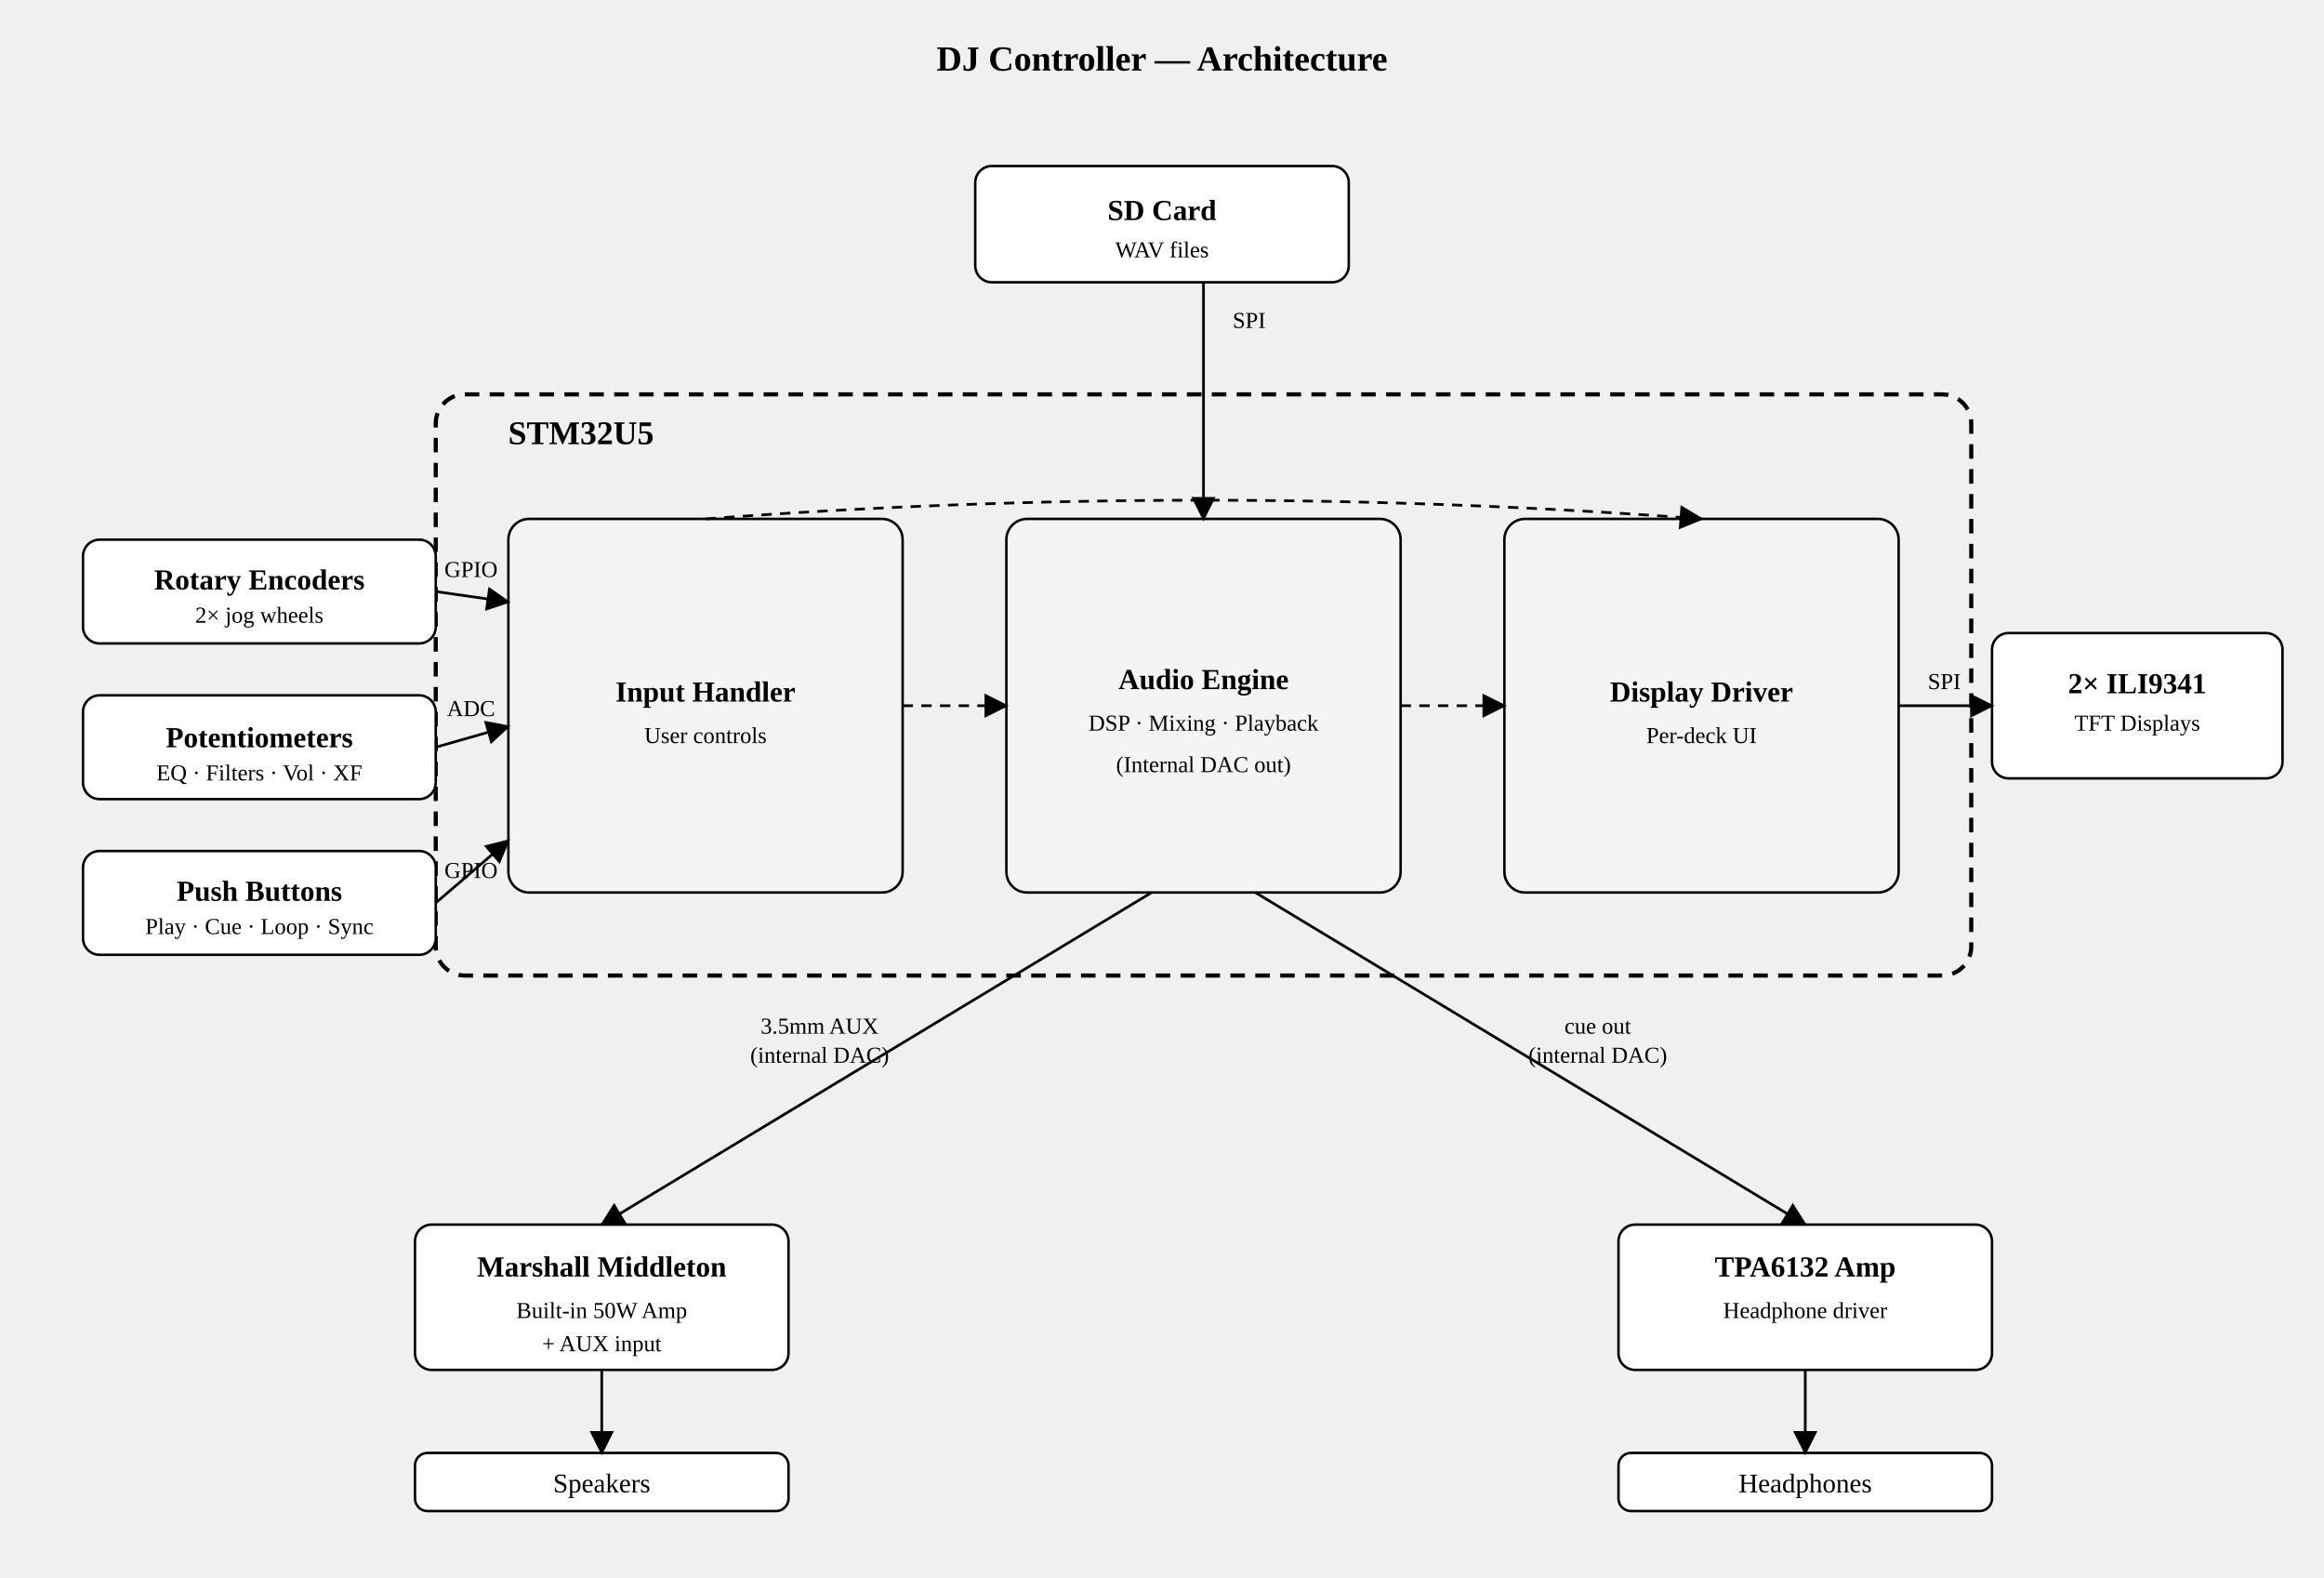
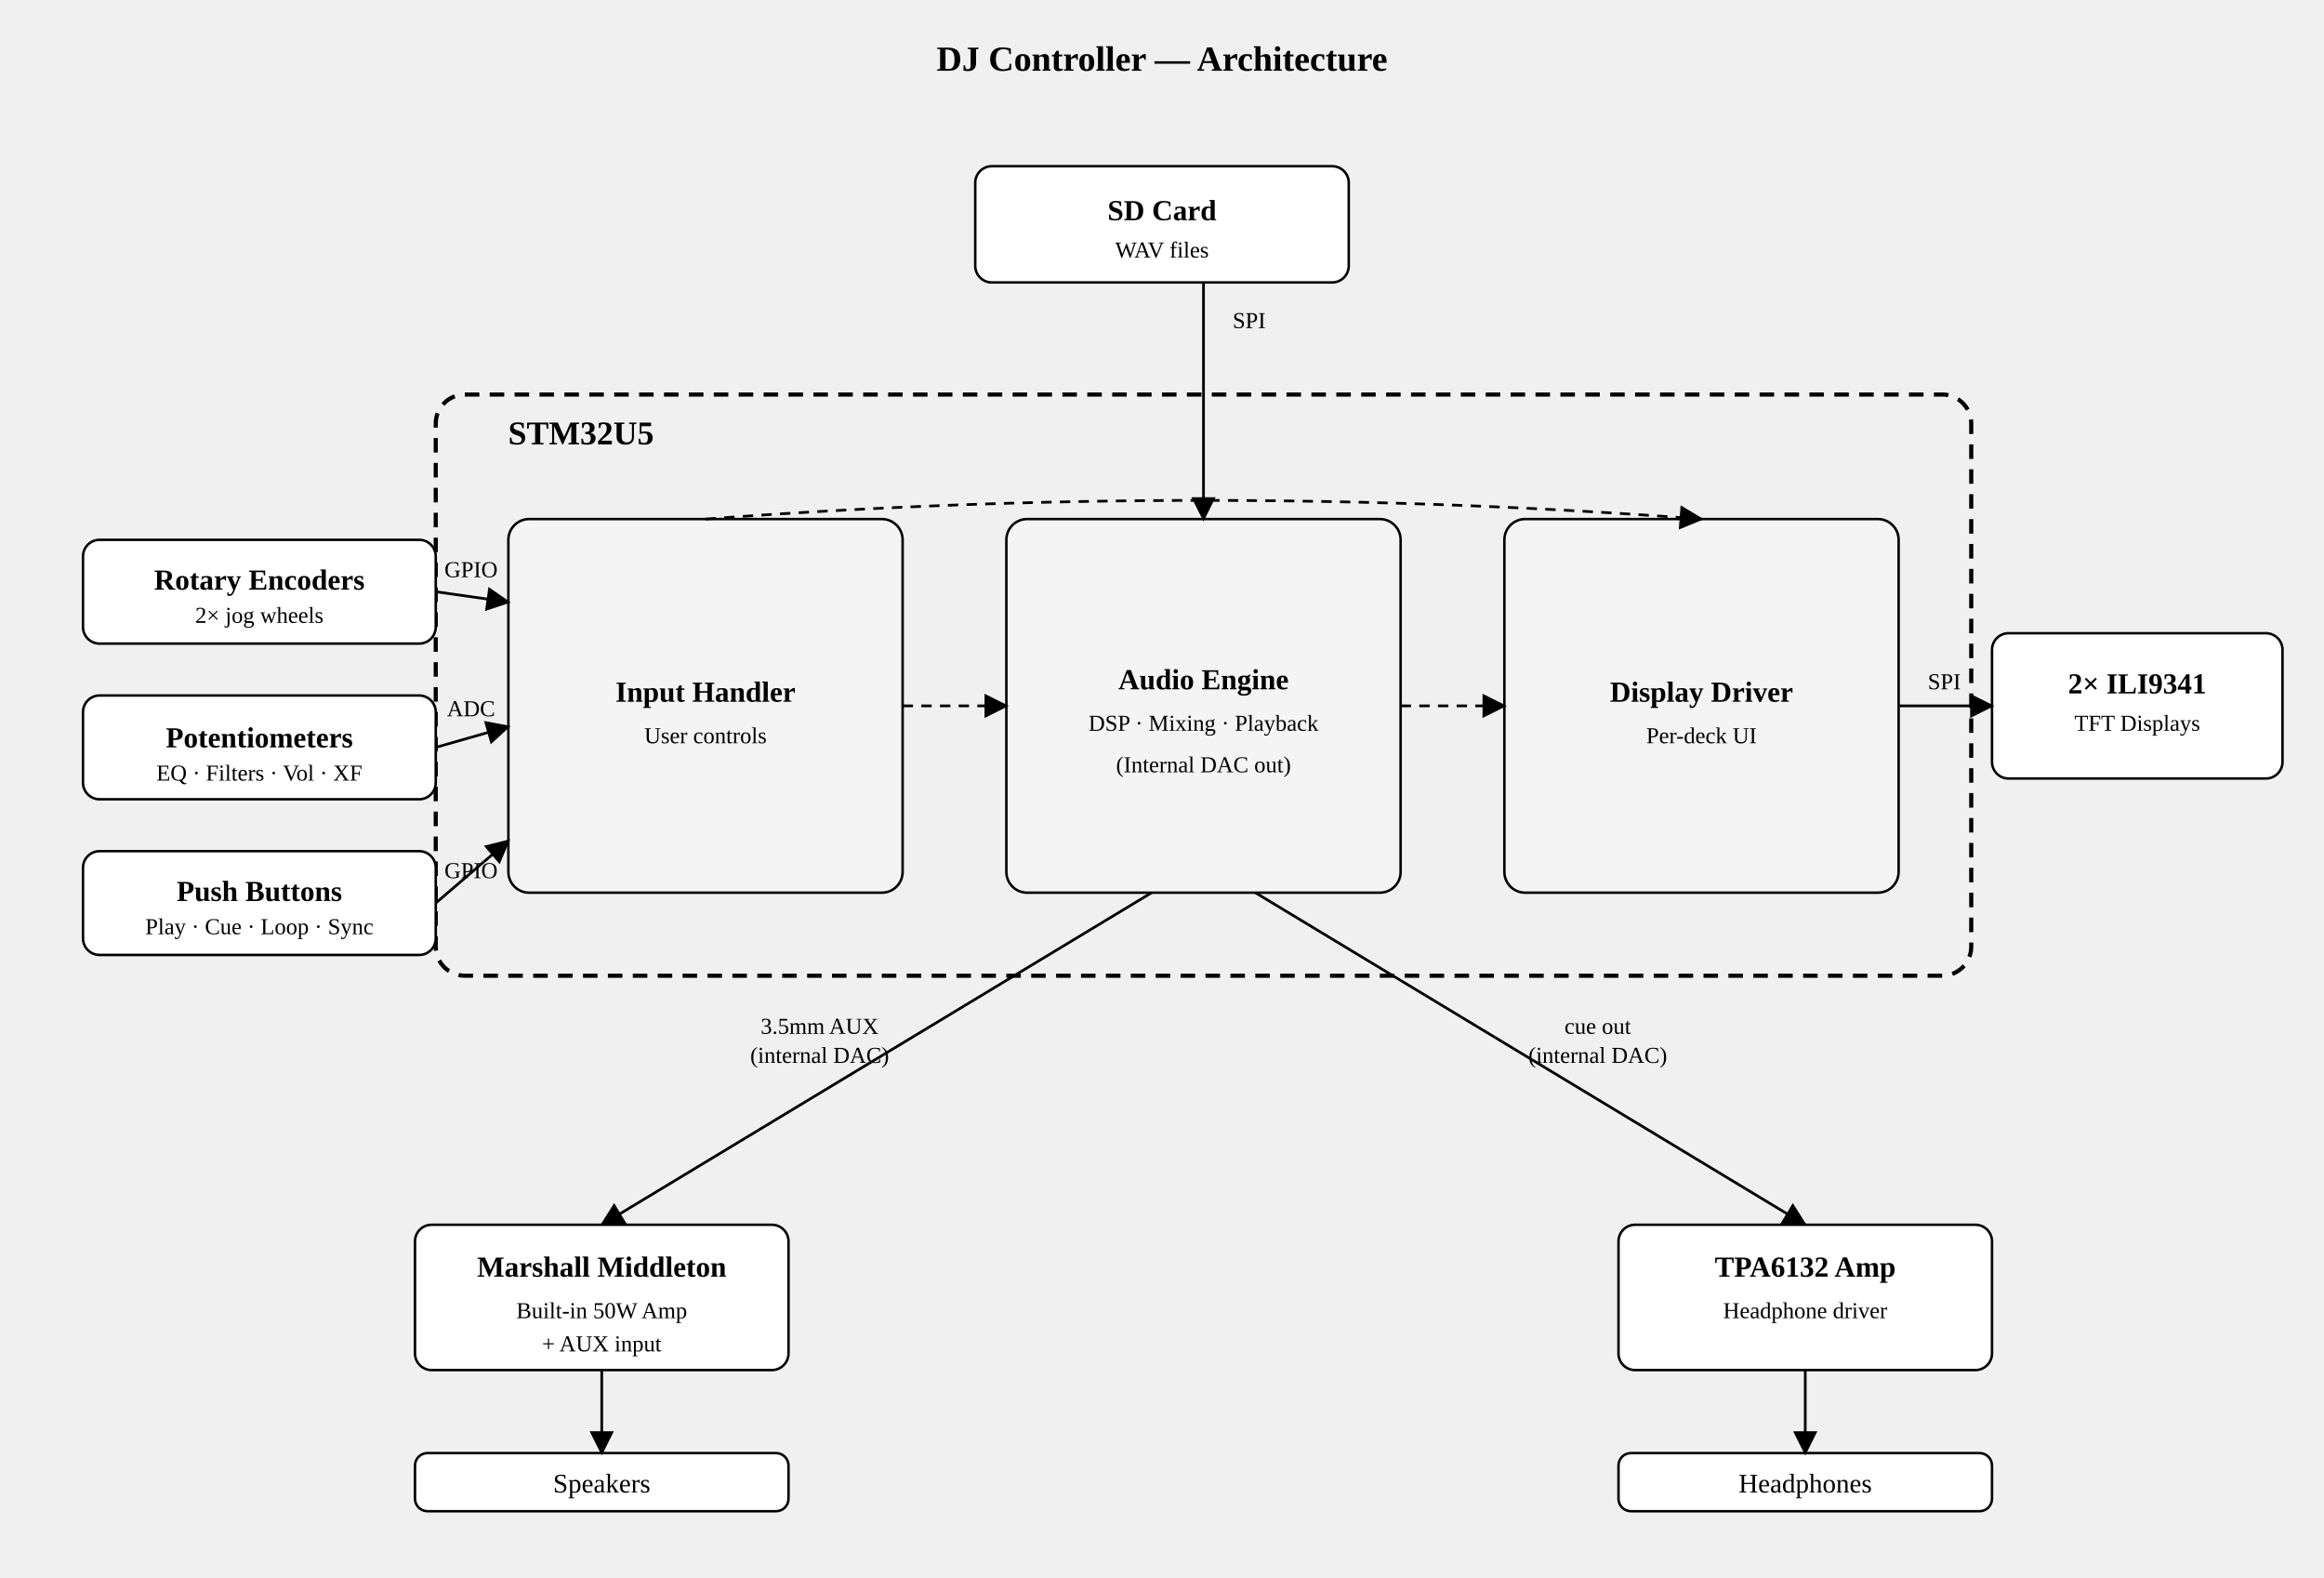
- <svg xmlns="http://www.w3.org/2000/svg" version="1.1" width="1120" height="760" viewBox="0 0 1120 760" style="background:#ffffff;background-color:light-dark(#ffffff,#121212);color-scheme:light dark;font-family:'Times New Roman',serif;">
+ <svg xmlns="http://www.w3.org/2000/svg" version="1.1" width="1024" height="695" viewBox="0 0 1120 760" style="background:#ffffff;background-color:light-dark(#ffffff,#121212);color-scheme:light dark;font-family:'Times New Roman',serif;">
  <defs>
    <marker id="arrow" viewBox="0 0 10 10" refX="9" refY="5" markerWidth="9" markerHeight="9" orient="auto-start-reverse">
      <path d="M 0 0 L 10 5 L 0 10 z" fill="#000" style="fill:light-dark(#000,#fff);" />
    </marker>
    <style>
      .ext { fill: #ffffff; stroke: #000000; stroke-width: 1.2; }
      .mod { fill: #f4f4f4; stroke: #000000; stroke-width: 1.2; }
      .mcu { fill: none; stroke: #000000; stroke-width: 2; stroke-dasharray: 7 5; }
      .label  { font-size: 13px; text-anchor: middle; fill: #000; }
      .sub    { font-size: 11px; text-anchor: middle; fill: #000; }
      .title  { font-size: 14px; font-weight: bold; text-anchor: middle; fill: #000; }
      .mcu-title { font-size: 16px; font-weight: bold; text-anchor: middle; fill: #000; }
      .doc-title { font-size: 17px; font-weight: bold; text-anchor: middle; fill: #000; }
      .edge { stroke: #000; stroke-width: 1.3; fill: none; }
      .edge-int { stroke: #000; stroke-width: 1.3; fill: none; stroke-dasharray: 5 4; }
      .edge-label { font-size: 11px; fill: #000; text-anchor: middle; }
      @media (prefers-color-scheme: dark) {
        .ext { fill: #1e1e1e; stroke: #ffffff; }
        .mod { fill: #2a2a2a; stroke: #ffffff; }
        .mcu { stroke: #ffffff; }
        .label, .sub, .title, .mcu-title, .doc-title, .edge-label { fill: #fff; }
        .edge, .edge-int { stroke: #fff; }
      }
    </style>
  </defs>
  <text class="doc-title" x="560" y="34">DJ Controller — Architecture</text>
  <rect class="ext" x="470" y="80" width="180" height="56" rx="8" />
  <text class="title" x="560" y="106">SD Card</text>
  <text class="sub" x="560" y="124">WAV files</text>
  <rect class="mcu" x="210" y="190" width="740" height="280" rx="14" />
  <text class="mcu-title" x="280" y="214" text-anchor="start">STM32U5</text>
  <rect class="mod" x="245" y="250" width="190" height="180" rx="10" />
  <text class="title" x="340" y="338">Input Handler</text>
  <text class="sub" x="340" y="358">User controls</text>
  <rect class="mod" x="485" y="250" width="190" height="180" rx="10" />
  <text class="title" x="580" y="332">Audio Engine</text>
  <text class="sub" x="580" y="352">DSP · Mixing · Playback</text>
  <text class="sub" x="580" y="372">(Internal DAC out)</text>
  <rect class="mod" x="725" y="250" width="190" height="180" rx="10" />
  <text class="title" x="820" y="338">Display Driver</text>
  <text class="sub" x="820" y="358">Per-deck UI</text>
  <path class="edge-int" d="M 435 340 L 485 340" marker-end="url(#arrow)" />
  <path class="edge-int" d="M 675 340 L 725 340" marker-end="url(#arrow)" />
  <path class="edge-int" d="M 340 250 Q 580 232 820 250" marker-end="url(#arrow)" />
  <path class="edge" d="M 580 136 L 580 250" marker-end="url(#arrow)" />
  <text class="edge-label" x="602" y="158">SPI</text>
  <rect class="ext" x="40" y="260" width="170" height="50" rx="8" />
  <text class="title" x="125" y="284">Rotary Encoders</text>
  <text class="sub" x="125" y="300">2× jog wheels</text>
  <rect class="ext" x="40" y="335" width="170" height="50" rx="8" />
  <text class="title" x="125" y="360">Potentiometers</text>
  <text class="sub" x="125" y="376">EQ · Filters · Vol · XF</text>
  <rect class="ext" x="40" y="410" width="170" height="50" rx="8" />
  <text class="title" x="125" y="434">Push Buttons</text>
  <text class="sub" x="125" y="450">Play · Cue · Loop · Sync</text>
  <path class="edge" d="M 210 285 L 245 290" marker-end="url(#arrow)" />
  <text class="edge-label" x="227" y="278">GPIO</text>
  <path class="edge" d="M 210 360 L 245 350" marker-end="url(#arrow)" />
  <text class="edge-label" x="227" y="345">ADC</text>
  <path class="edge" d="M 210 435 L 245 405" marker-end="url(#arrow)" />
  <text class="edge-label" x="227" y="423">GPIO</text>
  <rect class="ext" x="960" y="305" width="140" height="70" rx="8" />
  <text class="title" x="1030" y="334">2× ILI9341</text>
  <text class="sub" x="1030" y="352">TFT Displays</text>
  <path class="edge" d="M 915 340 L 960 340" marker-end="url(#arrow)" />
  <text class="edge-label" x="937" y="332">SPI</text>
  <path class="edge" d="M 555 430 L 290 590" marker-end="url(#arrow)" />
  <text class="edge-label" x="395" y="498">3.5mm AUX</text>
  <text class="edge-label" x="395" y="512">(internal DAC)</text>
  <path class="edge" d="M 605 430 L 870 590" marker-end="url(#arrow)" />
  <text class="edge-label" x="770" y="498">cue out</text>
  <text class="edge-label" x="770" y="512">(internal DAC)</text>
  <rect class="ext" x="200" y="590" width="180" height="70" rx="8" />
  <text class="title" x="290" y="615">Marshall Middleton</text>
  <text class="sub" x="290" y="635">Built-in 50W Amp</text>
  <text class="sub" x="290" y="651">+ AUX input</text>
  <rect class="ext" x="780" y="590" width="180" height="70" rx="8" />
  <text class="title" x="870" y="615">TPA6132 Amp</text>
  <text class="sub" x="870" y="635">Headphone driver</text>
  <rect class="ext" x="200" y="700" width="180" height="28" rx="6" />
  <text class="label" x="290" y="719">Speakers</text>
  <path class="edge" d="M 290 660 L 290 700" marker-end="url(#arrow)" />
  <rect class="ext" x="780" y="700" width="180" height="28" rx="6" />
  <text class="label" x="870" y="719">Headphones</text>
  <path class="edge" d="M 870 660 L 870 700" marker-end="url(#arrow)" />
</svg>
